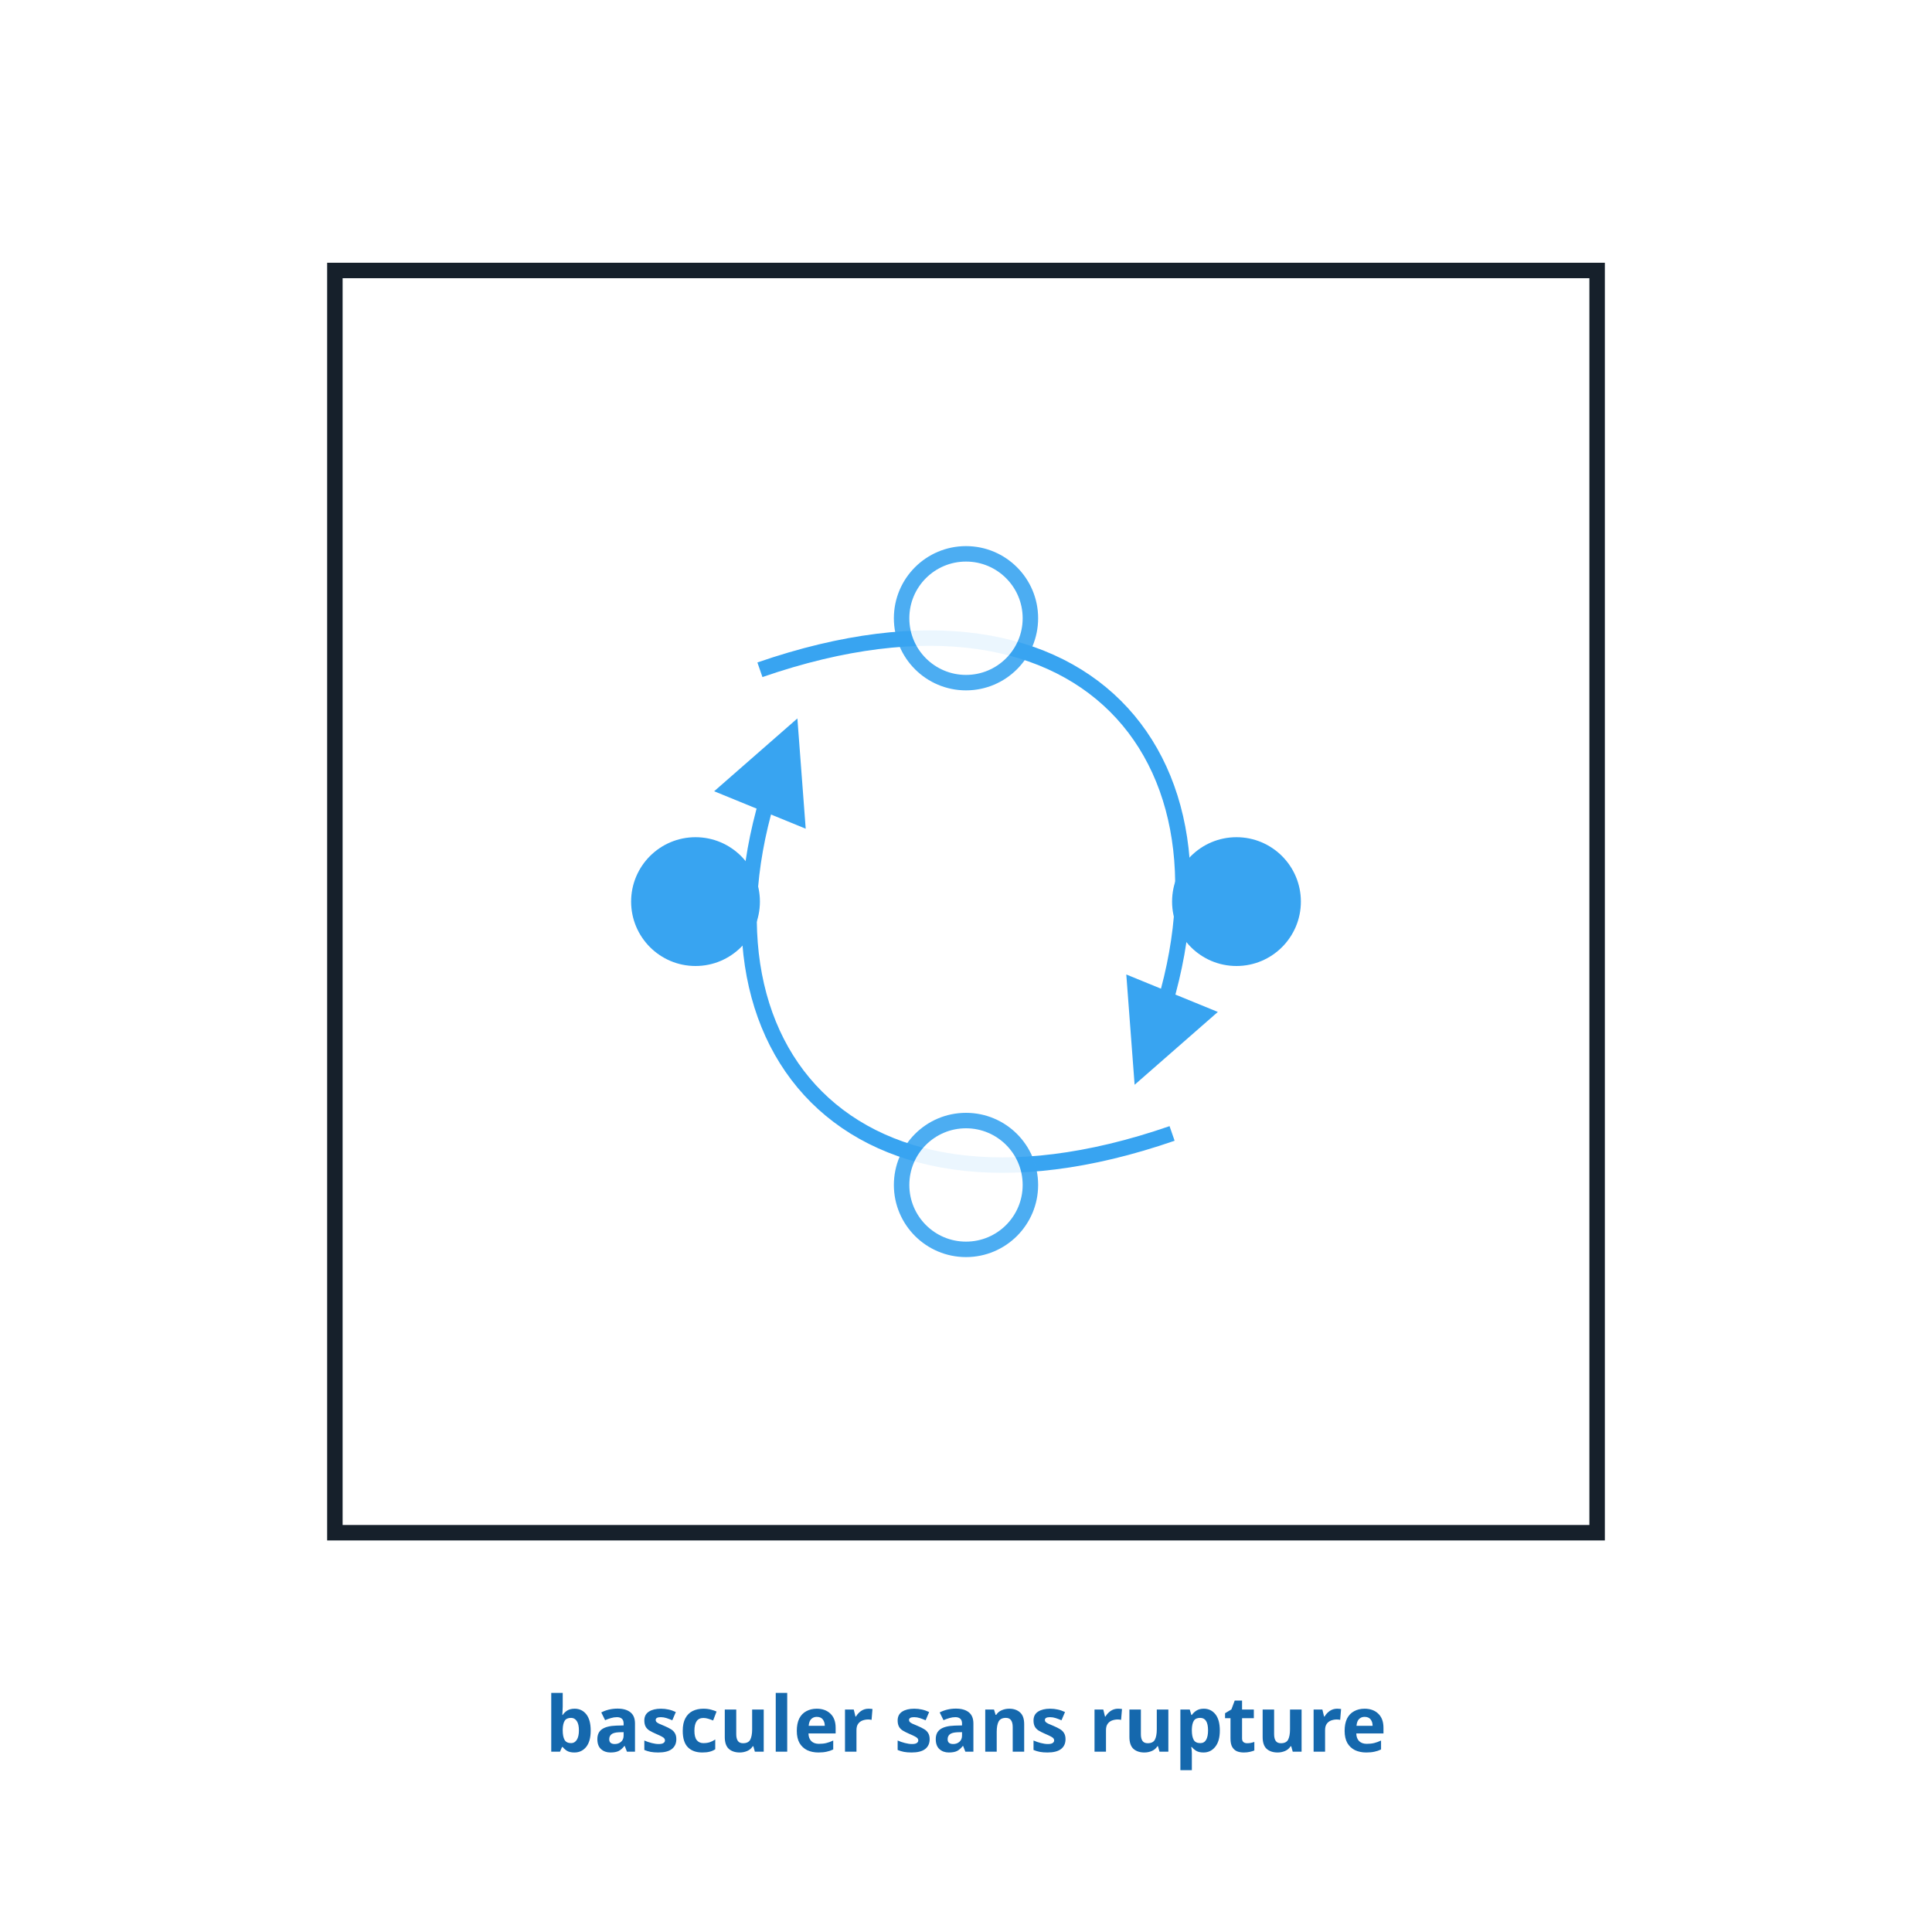
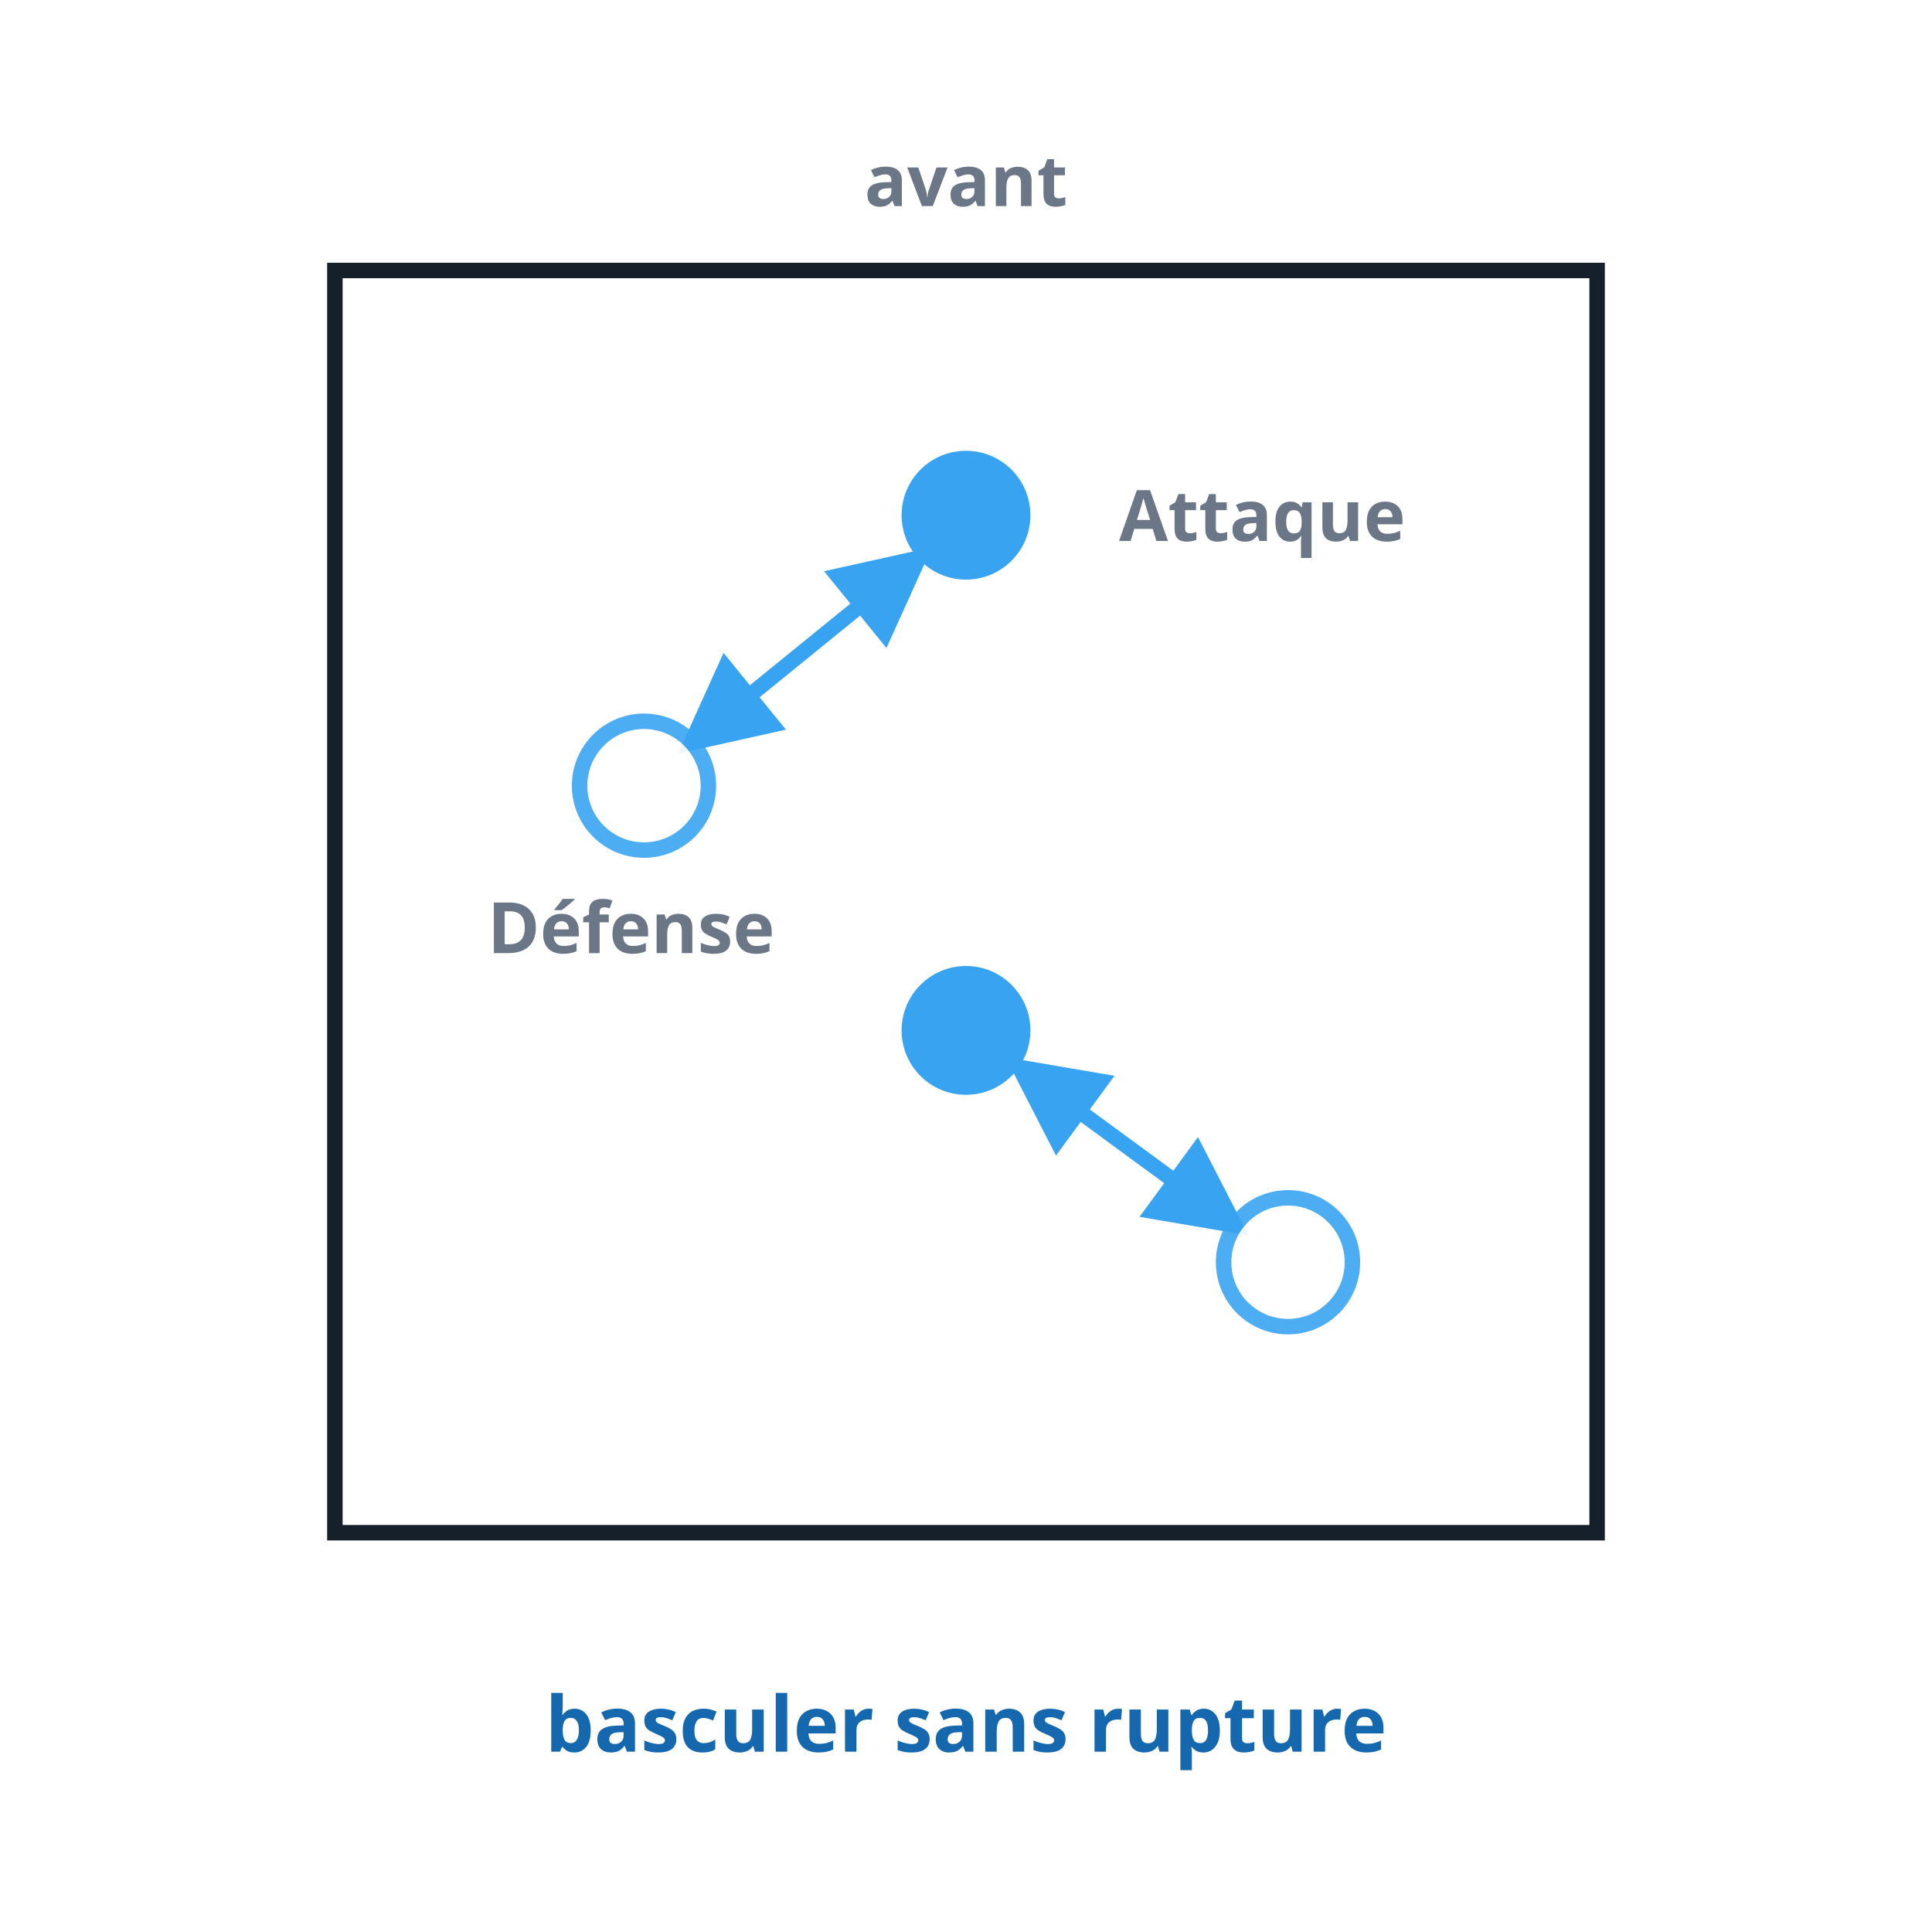
- <svg xmlns="http://www.w3.org/2000/svg" viewBox="0 0 300 300" role="img" aria-label="Basculer sans rupture : la paire alterne avec fluidité entre attaque et défense.">
+ <svg xmlns="http://www.w3.org/2000/svg" viewBox="0 0 300 300" role="img" aria-label="Basculer sans rupture : la paire alterne avec fluidité entre attaque et défense — l'ordre avant-arrière reste.">
  <style>
    .linie{fill:none;stroke:var(--tinte,#16202b);stroke-width:2.4}
    .sp{fill:var(--primaer,#38a4f1)}
    .spg{fill:var(--flaeche,#fff);stroke:var(--primaer,#38a4f1);stroke-width:2.4;opacity:.9}
    .rot{fill:none;stroke:var(--primaer,#38a4f1);stroke-width:2.4}
    .mk{fill:var(--primaer,#38a4f1)}
    .zt{fill:var(--primaer-tief,#1568ad);font:700 12px/1 system-ui,sans-serif;text-anchor:middle}
+     .st{fill:var(--tinte-3,#6b7686);font:600 11px/1 system-ui,sans-serif;text-anchor:middle}
  </style>
  <defs>
    <marker id="ah" viewBox="0 0 10 10" markerWidth="8" markerHeight="8" refX="6.5" refY="5" orient="auto">
      <path d="M1,1 L9,5 L1,9 Z" class="mk" />
    </marker>
+     <marker id="ahr" viewBox="0 0 10 10" markerWidth="8" markerHeight="8" refX="3.5" refY="5" orient="auto">
+       <path d="M9,1 L1,5 L9,9 Z" class="mk" />
+     </marker>
  </defs>
+   <text class="st" x="150" y="32">avant</text>
  <rect class="linie" x="52" y="42" width="196" height="196" />
-   <path class="rot" d="M118,104 C 170,86 196,120 178,164" marker-end="url(#ah)" />
-   <path class="rot" d="M182,176 C 130,194 104,160 122,116" marker-end="url(#ah)" />
-   <circle class="spg" cx="150" cy="96" r="10" />
-   <circle class="spg" cx="150" cy="184" r="10" />
-   <circle class="sp" cx="108" cy="140" r="10" />
-   <circle class="sp" cx="192" cy="140" r="10" />
+   <path class="rot" d="M141,88 L109,114" marker-start="url(#ahr)" marker-end="url(#ah)" />
+   <path class="rot" d="M160,167 L190,189" marker-start="url(#ahr)" marker-end="url(#ah)" />
+   <circle class="sp" cx="150" cy="80" r="10" />
+   <circle class="sp" cx="150" cy="160" r="10" />
+   <circle class="spg" cx="100" cy="122" r="10" />
+   <circle class="spg" cx="200" cy="196" r="10" />
+   <text class="st" x="196" y="84">Attaque</text>
+   <text class="st" x="98" y="148">Défense</text>
  <text class="zt" x="150" y="272">basculer sans rupture</text>
</svg>
